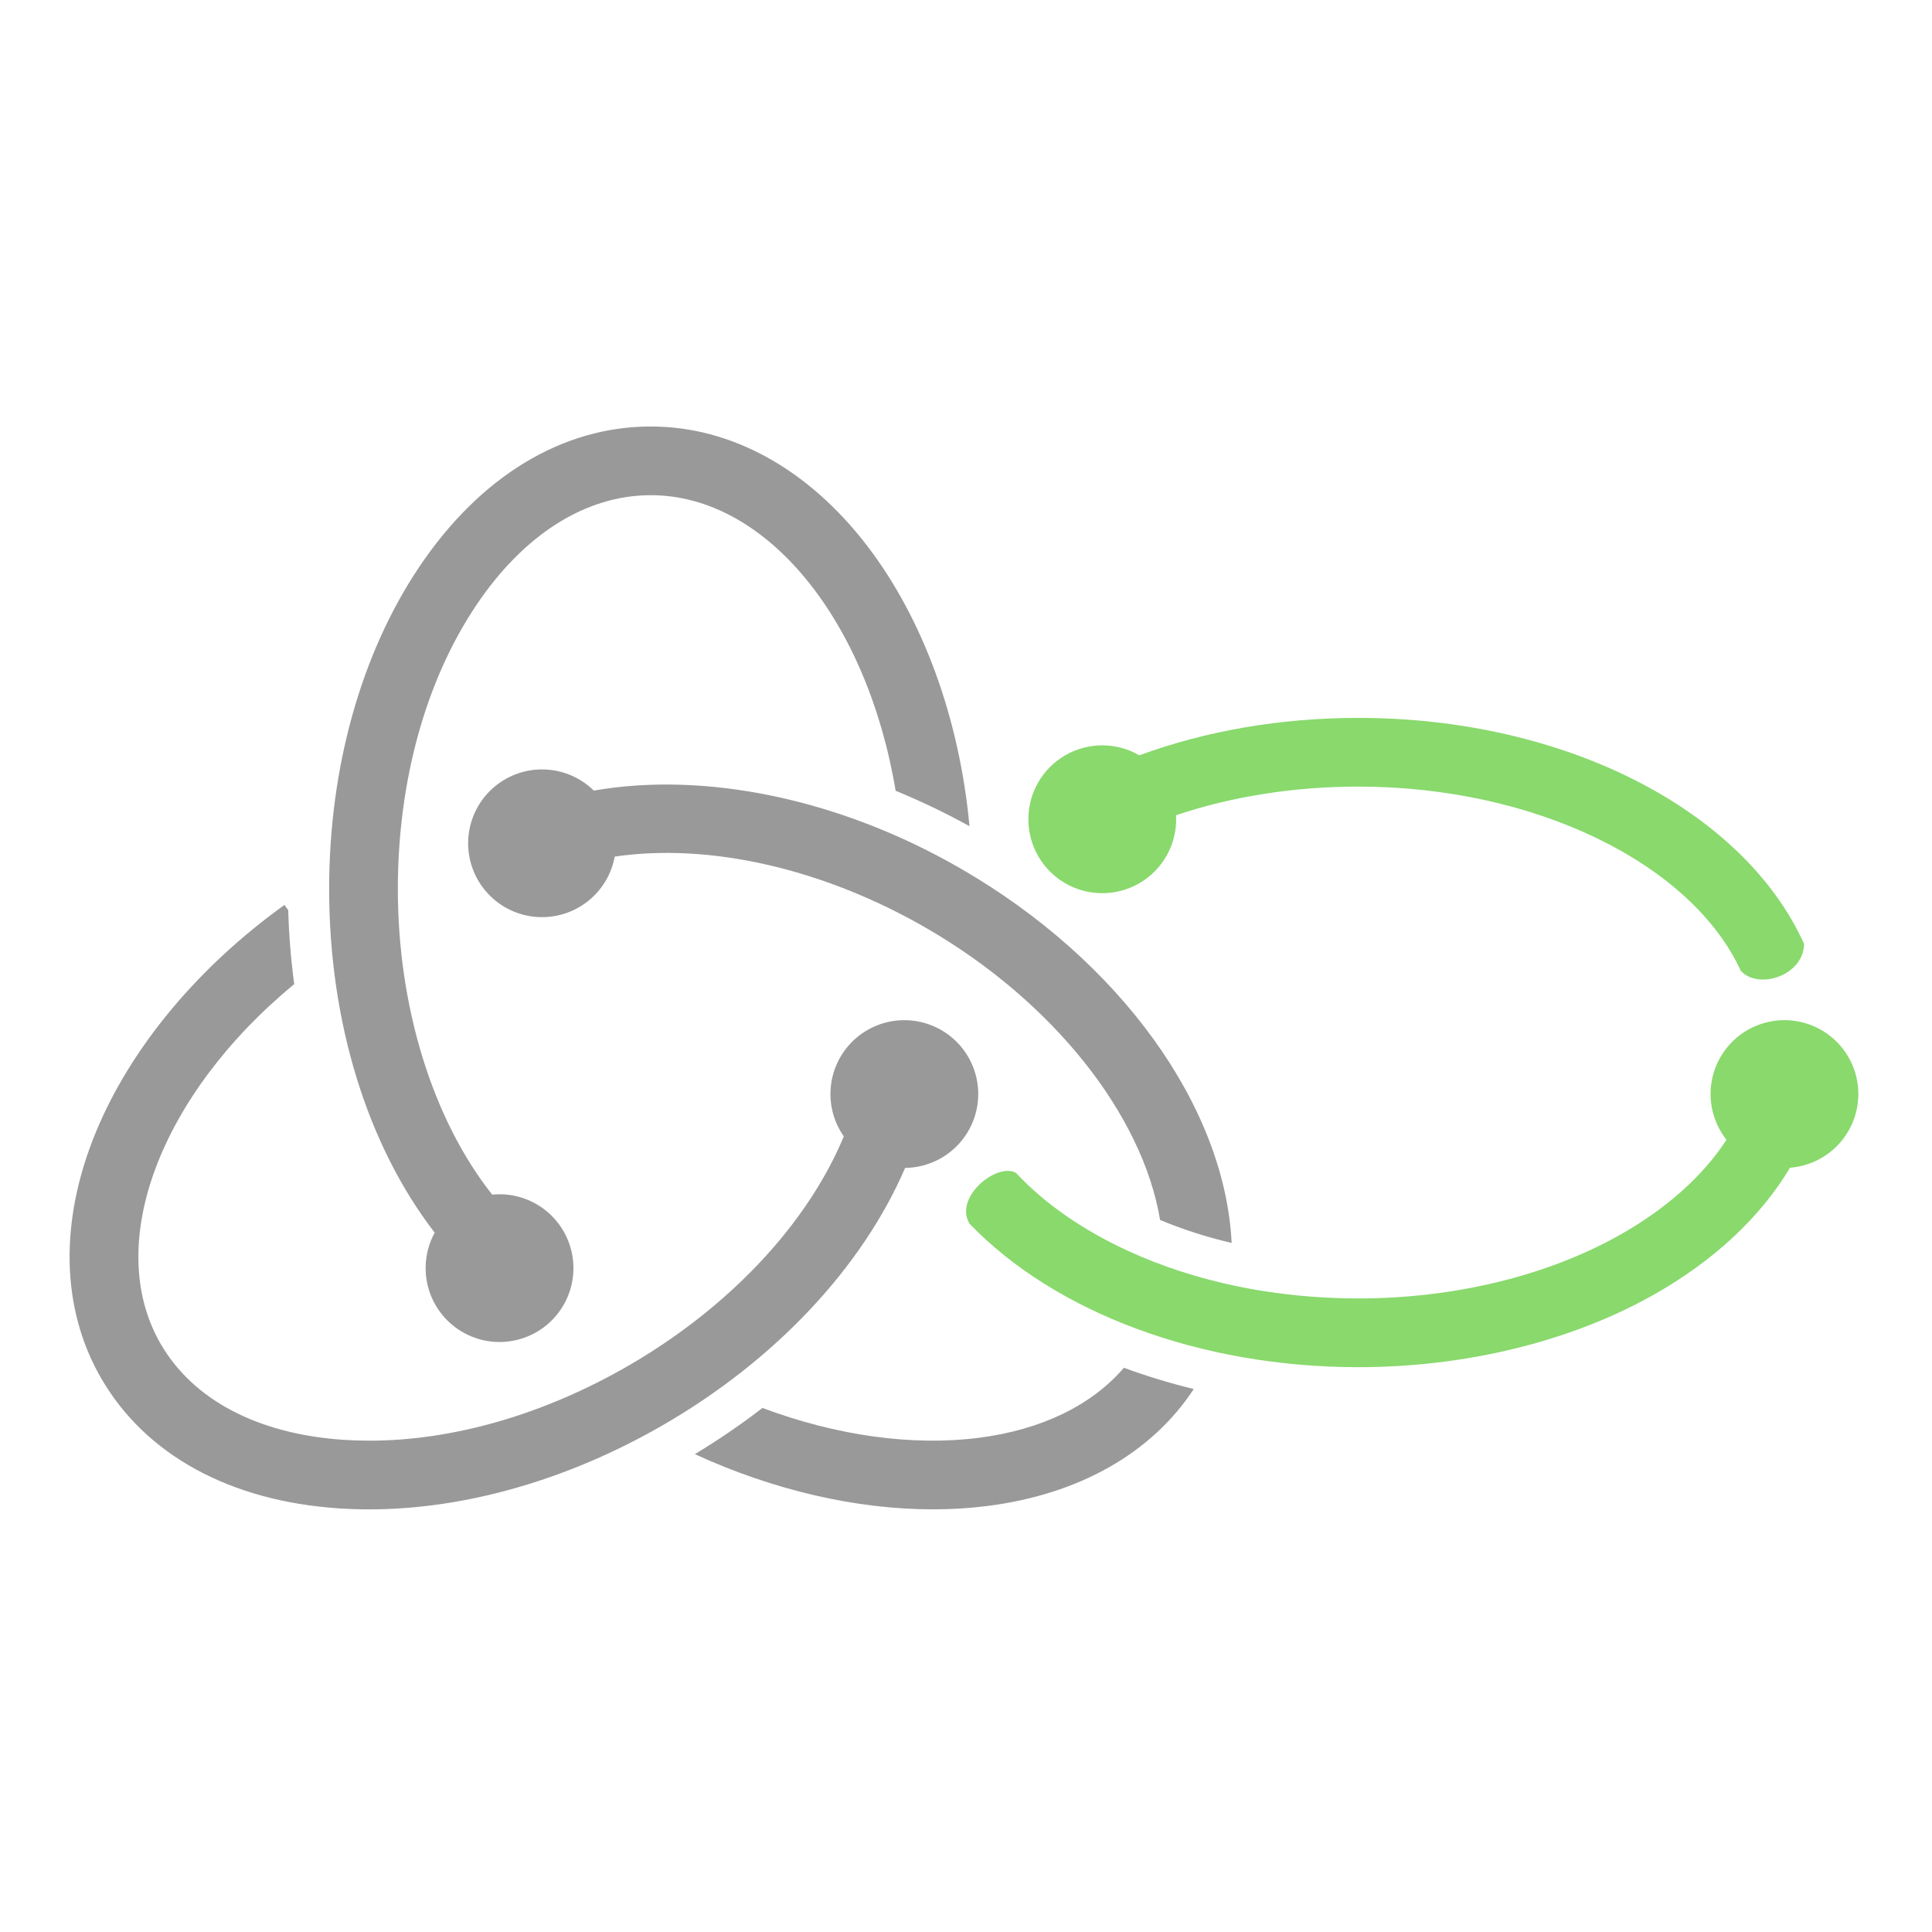
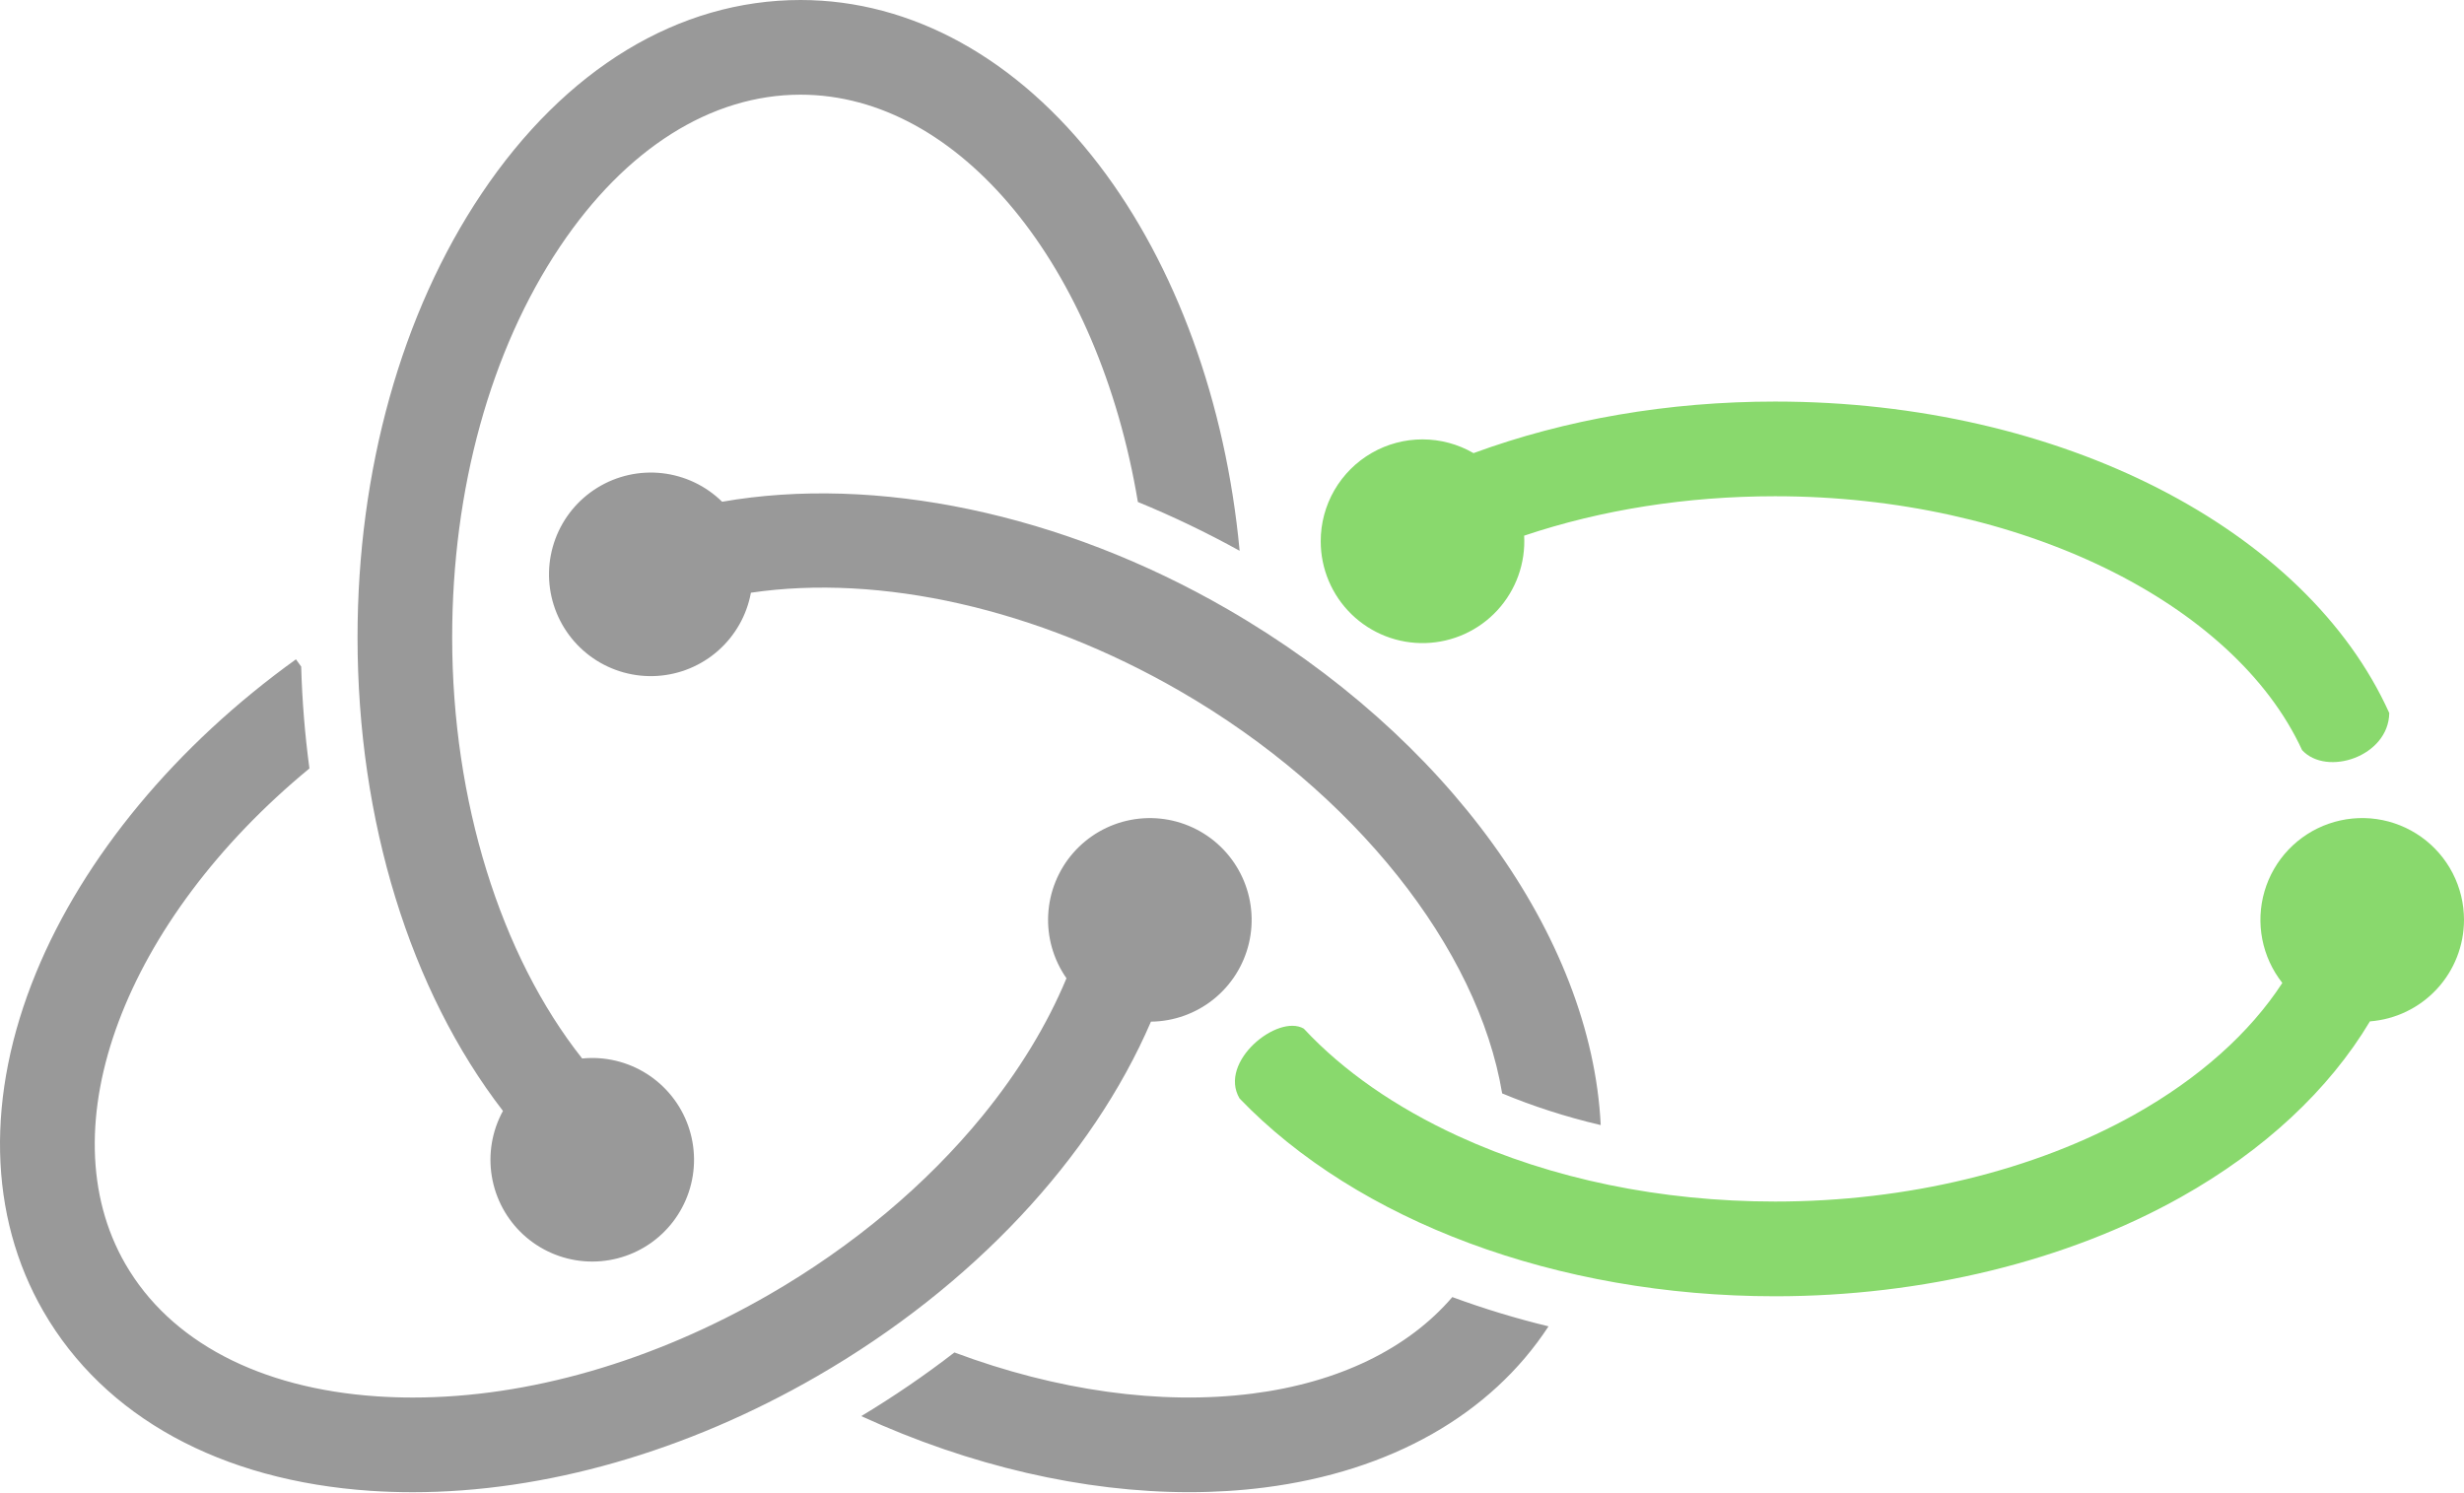
- <svg xmlns="http://www.w3.org/2000/svg" width="500" height="500" viewBox="0 0 500 500" fill="none">
-   <path d="M266.143 212.017C266.14 208.659 267.024 205.359 268.704 202.45C270.384 199.542 272.801 197.127 275.712 195.45C278.623 193.772 281.925 192.891 285.285 192.896C288.645 192.9 291.944 193.79 294.851 195.475C312.174 189.118 331.468 185.792 351.529 185.792C405.248 185.792 451.324 209.775 466.9 244.29C466.767 252.462 455.154 256.267 450.52 251.252C437.749 223.53 397.406 203.573 351.529 203.573C334.854 203.573 318.851 206.117 304.361 210.977C304.503 213.529 304.132 216.084 303.269 218.49C302.406 220.896 301.069 223.104 299.337 224.985C297.605 226.866 295.514 228.38 293.187 229.438C290.859 230.497 288.343 231.078 285.787 231.148C283.231 231.217 280.687 230.774 278.305 229.843C275.924 228.913 273.753 227.515 271.921 225.731C270.09 223.947 268.635 221.815 267.642 219.459C266.65 217.104 266.14 214.573 266.143 212.017V212.017ZM480.94 283.142C480.942 280.092 480.214 277.086 478.817 274.375C477.419 271.664 475.393 269.326 472.908 267.557C470.423 265.789 467.55 264.64 464.53 264.207C461.51 263.774 458.43 264.07 455.548 265.07C452.665 266.069 450.064 267.744 447.961 269.953C445.858 272.163 444.314 274.843 443.459 277.771C442.604 280.698 442.461 283.788 443.044 286.781C443.627 289.775 444.918 292.585 446.809 294.979C440.7 304.367 431.204 312.87 419.038 319.7C400.246 330.231 376.275 336.035 351.522 336.035C330.088 336.035 309.511 331.795 291.995 323.756C280.161 318.32 270.319 311.462 262.963 303.563C258.086 300.724 246.812 309.78 250.9 316.683C272.99 339.649 310.455 353.824 351.522 353.824C379.27 353.824 406.34 347.216 427.744 335.209C443.43 326.411 455.604 315.016 463.262 302.199C468.068 301.831 472.558 299.664 475.835 296.131C479.112 292.598 480.935 287.96 480.94 283.142V283.142Z" fill="#89D96D" />
-   <path d="M112.502 319.014C95.06 296.409 85.181 264.512 85.181 230.071C85.181 198.727 93.452 169.146 108.466 146.771C124.204 123.296 145.497 110.375 168.413 110.375C189.3 110.375 209.214 121.378 224.494 141.35C238.918 160.215 248.303 185.947 250.907 213.817C244.716 210.397 238.333 207.336 231.79 204.65C224.39 160.348 198.301 128.156 168.413 128.156C151.613 128.156 135.566 138.282 123.23 156.675C110.163 176.153 102.962 202.223 102.962 230.079C102.962 260.7 112.015 289.772 127.384 309.168C131.635 308.745 135.906 309.757 139.514 312.043C143.123 314.329 145.863 317.756 147.295 321.78C148.728 325.803 148.772 330.19 147.419 334.241C146.067 338.292 143.396 341.774 139.834 344.131C136.271 346.488 132.021 347.584 127.762 347.246C123.504 346.907 119.481 345.153 116.336 342.263C113.19 339.372 111.104 335.513 110.409 331.299C109.714 327.085 110.451 322.76 112.502 319.014V319.014ZM248.576 224.754C217.352 206.729 182.512 199.576 153.679 204.605C150.634 201.616 146.676 199.73 142.435 199.248C138.194 198.767 133.914 199.718 130.276 201.949C126.638 204.18 123.851 207.564 122.359 211.562C120.868 215.559 120.757 219.94 122.044 224.008C123.332 228.076 125.943 231.596 129.464 234.009C132.984 236.421 137.211 237.587 141.471 237.321C145.731 237.055 149.779 235.372 152.971 232.54C156.164 229.708 158.317 225.89 159.087 221.693C183.354 218.109 212.814 224.643 239.678 240.153C272.488 259.085 295.692 288.474 300.229 315.724C305.888 318.084 312.064 320.105 318.748 321.676C317.007 286.276 289.834 248.553 248.576 224.754ZM253.29 372.106C236.07 374.297 216.533 371.561 197.32 364.377C191.801 368.64 185.958 372.637 179.819 376.332C200.227 385.699 221.609 390.618 241.441 390.618C246.244 390.618 250.966 390.33 255.548 389.747C279.298 386.731 298.119 376.023 308.943 359.473C302.817 357.99 296.782 356.155 290.867 353.979C282.537 363.691 269.485 370.049 253.29 372.106V372.106ZM234.247 302.25C238.52 302.204 242.654 300.73 245.99 298.062C249.326 295.393 251.672 291.685 252.654 287.529C253.636 283.373 253.197 279.007 251.407 275.129C249.618 271.251 246.581 268.083 242.78 266.132C238.98 264.18 234.635 263.557 230.439 264.362C226.243 265.166 222.438 267.352 219.629 270.571C216.821 273.789 215.172 277.855 214.945 282.12C214.718 286.385 215.926 290.603 218.377 294.101C214.74 302.848 209.405 311.602 202.603 319.943C192.082 332.835 178.248 344.428 162.599 353.462C140.753 366.081 117.224 372.851 95.584 372.844C93.327 372.844 91.084 372.77 88.87 372.623C66.766 371.14 49.973 362.312 41.569 347.776C26.681 321.993 41.525 283.216 76.143 254.696C75.292 248.351 74.775 241.965 74.594 235.566L73.612 234.201C51.065 250.404 33.727 271.32 24.777 293.076C15.296 316.13 15.791 338.712 26.164 356.663C37.622 376.495 59.469 388.472 87.675 390.367C90.265 390.537 92.884 390.625 95.525 390.625C120.279 390.625 146.95 383.029 171.49 368.861C200.744 351.987 223.202 327.886 234.247 302.25V302.25Z" fill="#999999" />
+ <svg xmlns="http://www.w3.org/2000/svg" width="2465" height="1493" viewBox="0 0 2465 1493" fill="none">
+   <path d="M1321.26 541.488C1321.24 523.599 1325.95 506.018 1334.89 490.521C1343.84 475.029 1356.71 462.163 1372.21 453.229C1387.71 444.29 1405.29 439.596 1423.18 439.623C1441.07 439.644 1458.64 444.386 1474.12 453.362C1566.36 419.496 1669.1 401.777 1775.92 401.777C2061.96 401.777 2307.3 529.544 2390.24 713.419C2389.53 756.954 2327.7 777.225 2303.02 750.508C2235.02 602.822 2020.2 496.504 1775.92 496.504C1687.13 496.504 1601.91 510.056 1524.76 535.948C1525.51 549.543 1523.54 563.155 1518.94 575.972C1514.35 588.79 1507.23 600.553 1498.01 610.574C1488.78 620.594 1477.65 628.66 1465.26 634.296C1452.86 639.938 1439.47 643.033 1425.86 643.406C1412.25 643.774 1398.7 641.414 1386.02 636.454C1373.34 631.5 1361.78 624.052 1352.02 614.548C1342.27 605.044 1334.53 593.686 1329.24 581.134C1323.96 568.588 1321.24 555.105 1321.26 541.488ZM2465 920.398C2465.01 904.15 2461.13 888.136 2453.7 873.693C2446.25 859.251 2435.46 846.795 2422.23 837.371C2409 827.952 2393.7 821.831 2377.62 819.524C2361.54 817.218 2345.14 818.795 2329.79 824.122C2314.44 829.444 2300.59 838.367 2289.39 850.136C2278.2 861.909 2269.98 876.186 2265.42 891.785C2260.87 907.378 2260.11 923.84 2263.21 939.785C2266.32 955.735 2273.19 970.705 2283.26 983.459C2250.73 1033.47 2200.17 1078.77 2135.39 1115.16C2035.32 1171.26 1907.68 1202.18 1775.88 1202.18C1661.75 1202.18 1552.18 1179.59 1458.91 1136.77C1395.9 1107.81 1343.49 1071.27 1304.32 1029.19C1278.36 1014.06 1218.32 1062.31 1240.09 1099.08C1357.72 1221.43 1557.21 1296.95 1775.88 1296.95C1923.63 1296.95 2067.77 1261.75 2181.74 1197.78C2265.27 1150.91 2330.09 1090.2 2370.87 1021.92C2396.46 1019.96 2420.37 1008.42 2437.82 989.596C2455.27 970.774 2464.97 946.066 2465 920.398Z" fill="#89D96D" />
+   <path d="M503.155 1111.5C410.283 991.075 357.678 821.147 357.678 637.667C357.678 470.685 401.719 313.096 481.665 193.896C565.466 68.835 678.846 0 800.868 0C912.086 0 1018.12 58.617 1099.49 165.016C1176.29 265.517 1226.26 402.601 1240.13 551.076C1207.16 532.856 1173.18 516.549 1138.34 502.239C1098.93 266.225 960.015 94.726 800.868 94.726C711.412 94.726 625.966 148.671 560.279 246.658C490.701 350.425 452.357 489.31 452.357 637.709C452.357 800.839 500.562 955.717 582.398 1059.05C605.034 1056.79 627.776 1062.18 646.988 1074.36C666.205 1086.54 680.795 1104.8 688.42 1126.24C696.05 1147.67 696.284 1171.04 689.08 1192.62C681.881 1214.2 667.658 1232.75 648.692 1245.31C629.72 1257.87 607.089 1263.7 584.411 1261.9C561.738 1260.1 540.317 1250.75 523.57 1235.36C506.819 1219.96 495.711 1199.4 492.01 1176.95C488.31 1154.5 492.234 1131.46 503.155 1111.5ZM1227.72 609.341C1061.46 513.315 875.942 475.208 722.413 502C706.199 486.076 685.124 476.029 662.541 473.461C639.959 470.898 617.169 475.965 597.798 487.85C578.426 499.736 563.586 517.763 555.641 539.062C547.702 560.356 547.111 583.695 553.964 605.367C560.822 627.039 574.725 645.791 593.474 658.646C612.217 671.496 634.725 677.707 657.408 676.29C680.092 674.873 701.646 665.907 718.643 650.82C735.645 635.733 747.109 615.393 751.209 593.034C880.425 573.941 1037.29 608.75 1180.34 691.378C1355.04 792.236 1478.6 948.802 1502.76 1093.97C1532.89 1106.55 1565.78 1117.31 1601.37 1125.68C1592.1 937.093 1447.41 736.128 1227.72 609.341ZM1252.82 1394.34C1161.13 1406.01 1057.1 1391.44 954.791 1353.17C925.404 1375.88 894.291 1397.17 861.602 1416.86C970.27 1466.76 1084.12 1492.96 1189.72 1492.96C1215.3 1492.96 1240.44 1491.43 1264.84 1488.32C1391.3 1472.26 1491.52 1415.21 1549.16 1327.04C1516.54 1319.14 1484.4 1309.37 1452.91 1297.77C1408.55 1349.51 1339.05 1383.38 1252.82 1394.34ZM1151.42 1022.19C1174.17 1021.95 1196.18 1014.09 1213.95 999.881C1231.71 985.662 1244.2 965.908 1249.43 943.768C1254.66 921.627 1252.32 898.368 1242.79 877.708C1233.27 857.049 1217.09 840.171 1196.85 829.778C1176.62 819.379 1153.48 816.06 1131.14 820.348C1108.8 824.631 1088.54 836.277 1073.58 853.426C1058.63 870.57 1049.85 892.231 1048.64 914.952C1047.43 937.673 1053.86 960.144 1066.91 978.779C1047.55 1025.38 1019.14 1072.01 982.922 1116.45C926.9 1185.13 853.237 1246.89 769.91 1295.02C653.585 1362.24 528.299 1398.31 413.072 1398.27C401.051 1398.27 389.107 1397.88 377.322 1397.1C259.62 1389.2 170.204 1342.17 125.457 1264.73C46.177 1127.37 125.221 920.791 309.553 768.854C305.02 735.051 302.266 701.031 301.303 666.941L296.077 659.669C176.018 745.989 83.695 857.416 36.041 973.319C-14.442 1096.14 -11.81 1216.44 43.427 1312.07C104.439 1417.72 220.766 1481.53 370.957 1491.63C384.747 1492.53 398.694 1493 412.758 1493C544.566 1493 686.583 1452.53 817.252 1377.05C973.023 1287.16 1092.61 1158.77 1151.42 1022.19Z" fill="#999999" />
</svg>
